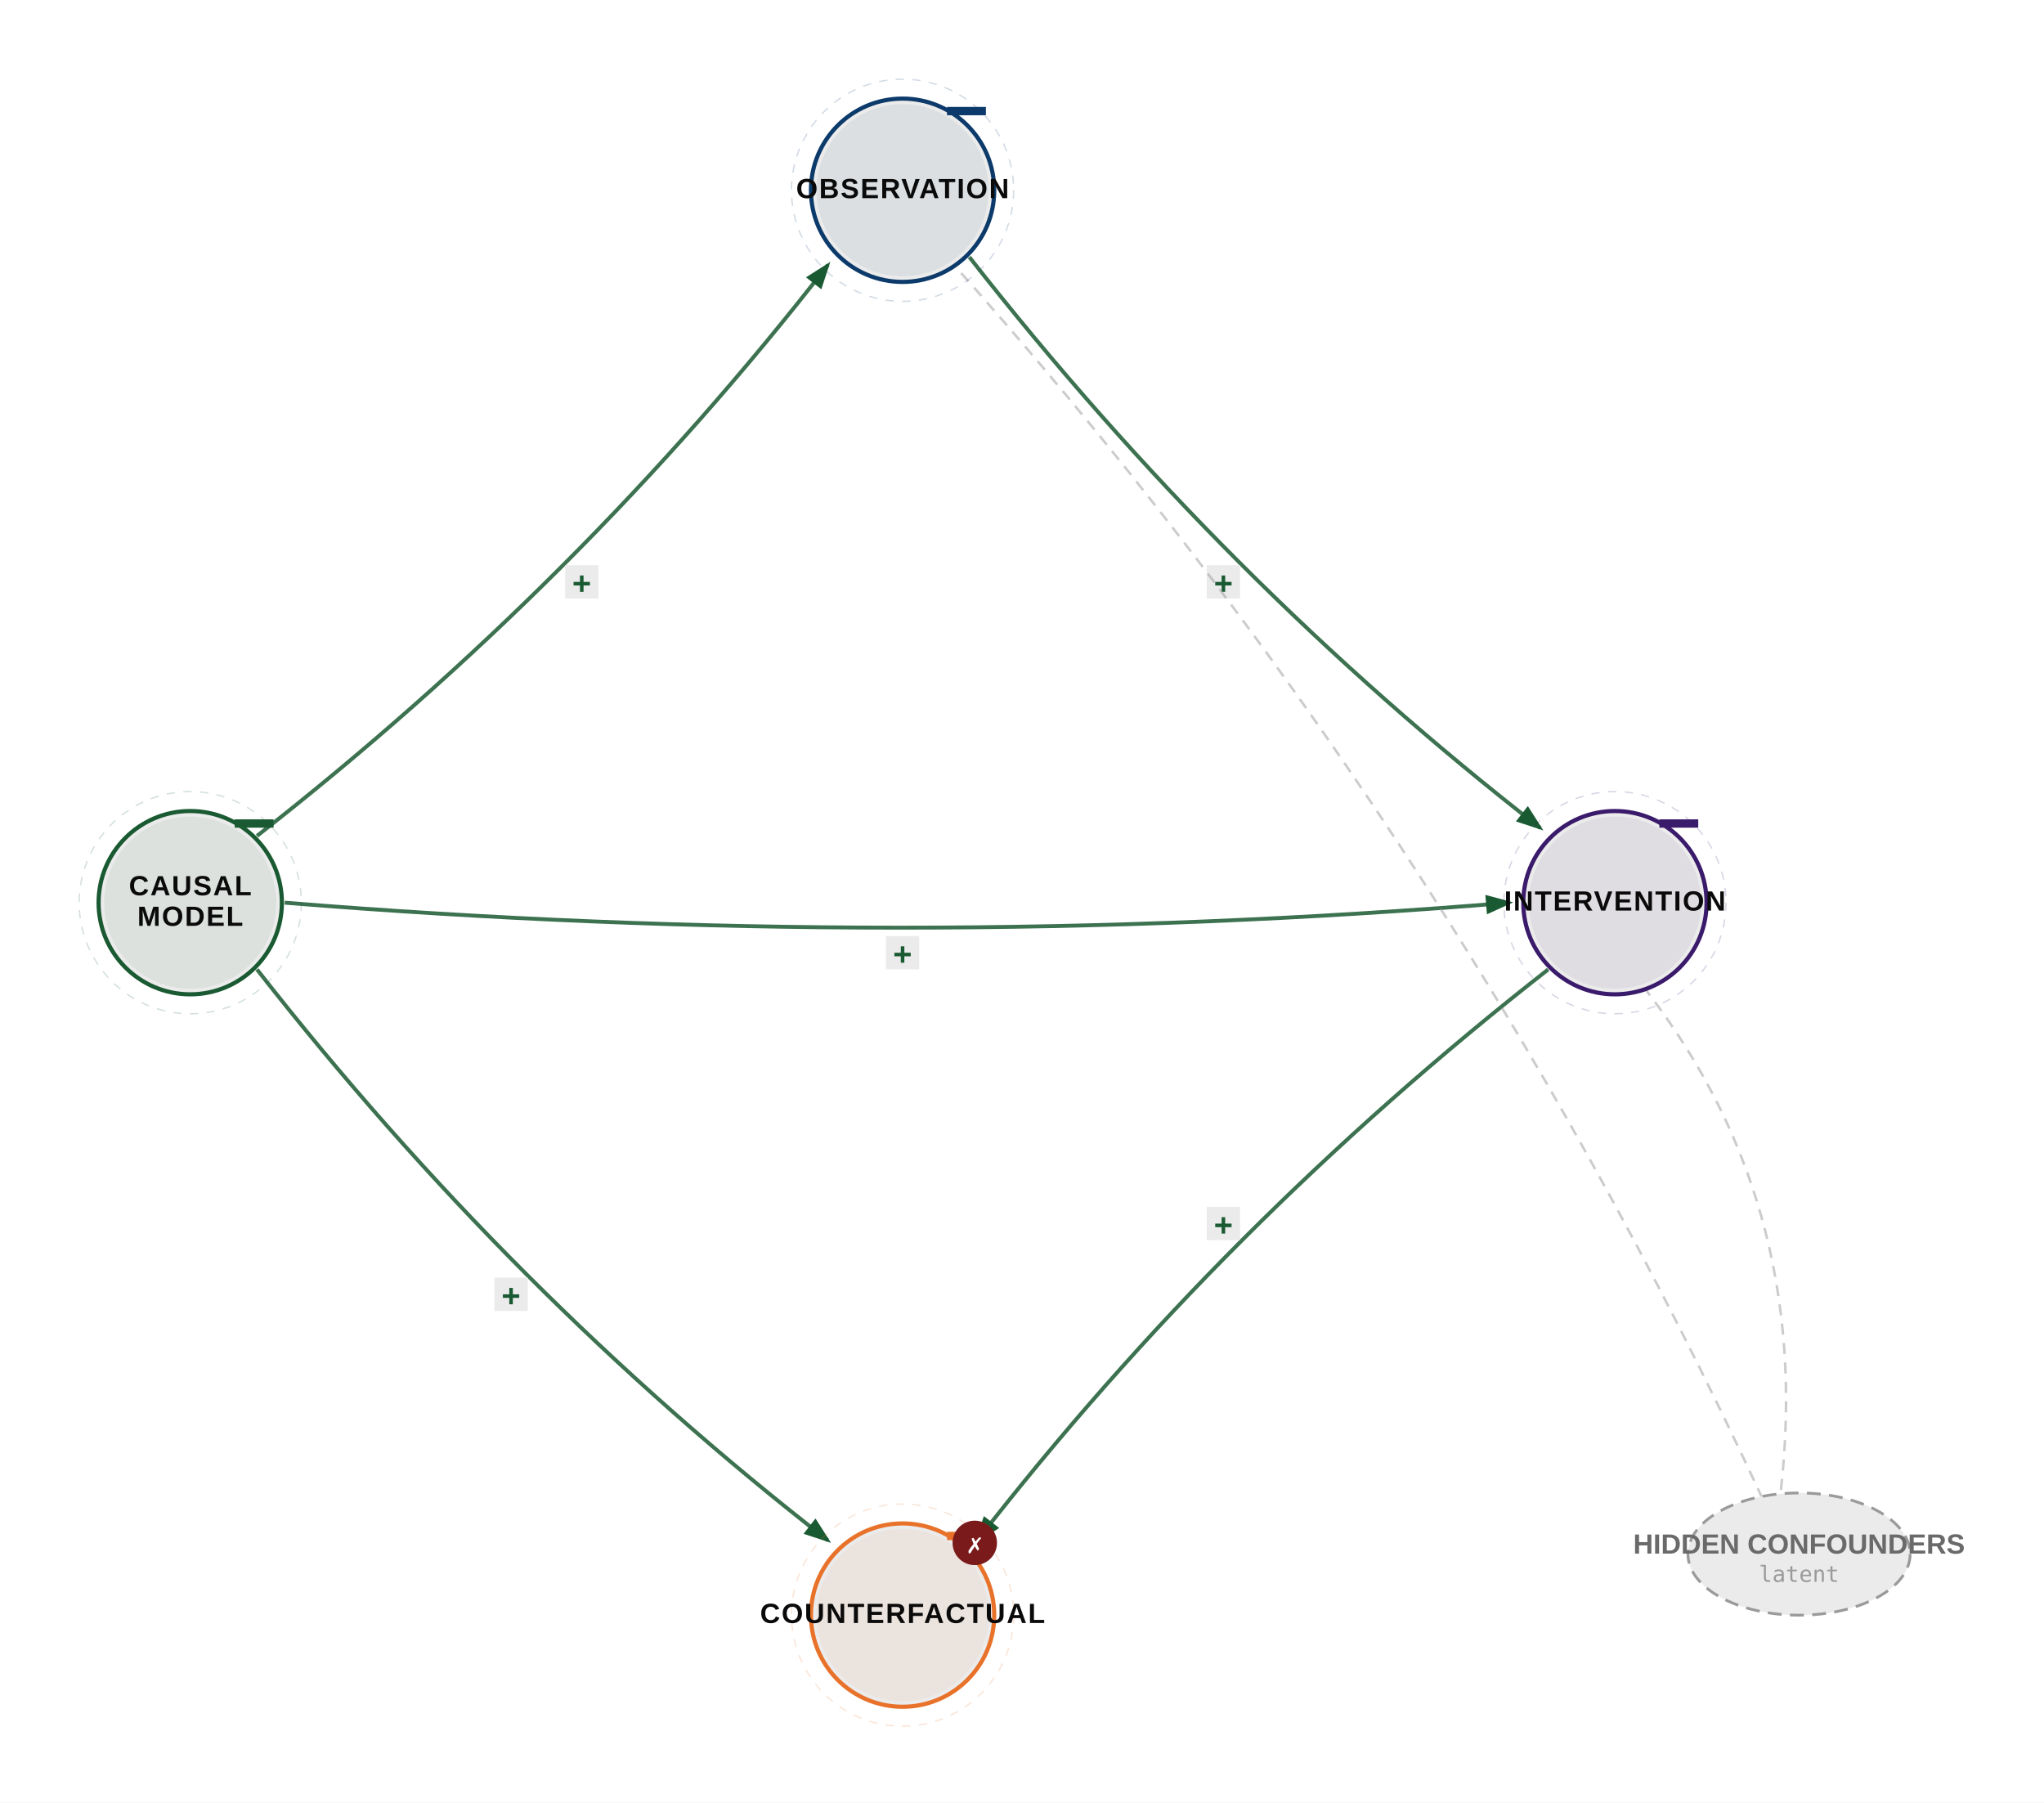
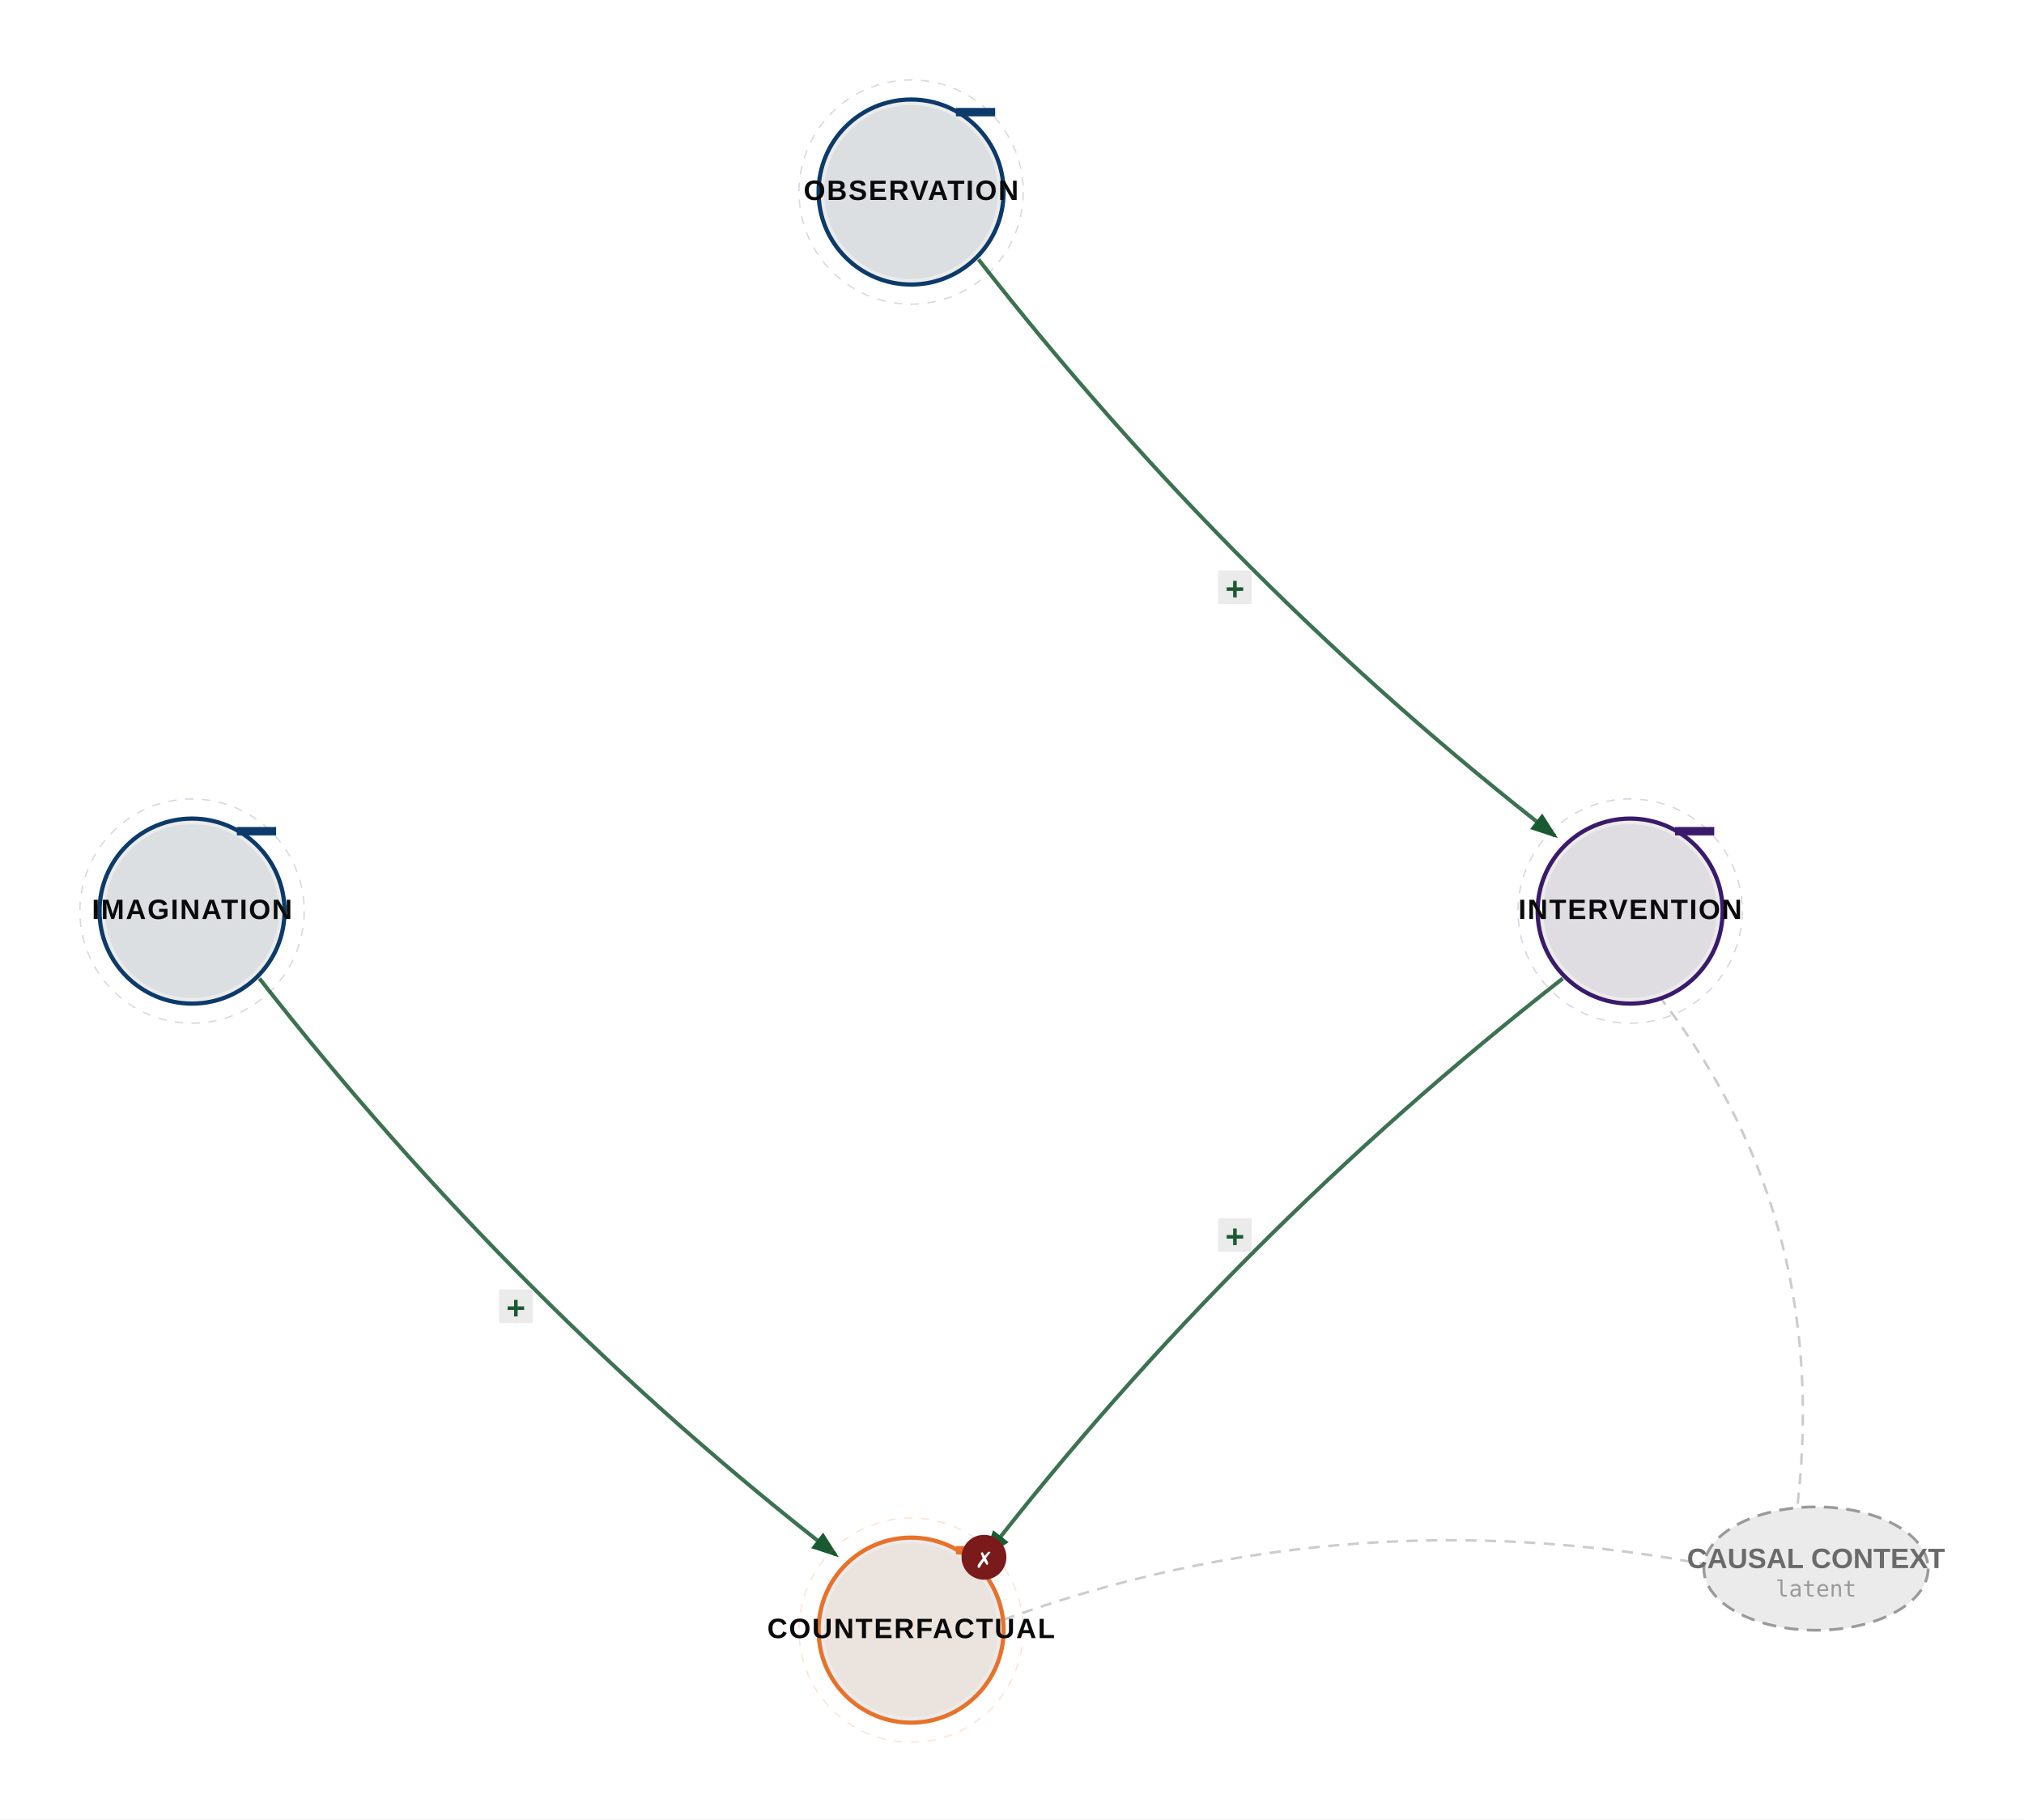
- <svg xmlns="http://www.w3.org/2000/svg" viewBox="315 138 736 649" width="736" height="649">
-   <rect x="315" y="138" width="736" height="649" fill="#fff" />
+ <svg xmlns="http://www.w3.org/2000/svg" viewBox="315 138 722 649" width="722" height="649">
+   <rect x="315" y="138" width="722" height="649" fill="#fff" />
  <defs>
    <marker id="ap" markerWidth="7" markerHeight="5" refX="6" refY="2.5" orient="auto">
      <polygon points="0 0,7 2.5,0 5" fill="#1a5a32" />
    </marker>
    <marker id="an" markerWidth="7" markerHeight="5" refX="6" refY="2.5" orient="auto">
      <polygon points="0 0,7 2.5,0 5" fill="#7a1a1a" />
    </marker>
    <marker id="ac" markerWidth="7" markerHeight="5" refX="6" refY="2.5" orient="auto">
      <polygon points="0 0,7 2.5,0 5" fill="#9a9a9a" />
    </marker>
  </defs>
  <g>
    <path d="M664.042,230.542 Q755.522,347.478 869.63,436.13" fill="none" stroke="#1a5a32" stroke-width="1.4" stroke-opacity="0.85" marker-end="url(#ap)" />
    <rect x="749.522" y="341.478" width="12" height="12" fill="#ebebeb" />
    <text x="755.522" y="348.478" text-anchor="middle" dominant-baseline="middle" fill="#1a5a32" font-family="monospace" font-size="11" font-weight="700">+</text>
  </g>
  <g>
    <path d="M872.458,487.042 Q755.522,578.522 666.87,692.63" fill="none" stroke="#1a5a32" stroke-width="1.4" stroke-opacity="0.85" marker-end="url(#ap)" />
    <rect x="749.522" y="572.522" width="12" height="12" fill="#ebebeb" />
    <text x="755.522" y="579.522" text-anchor="middle" dominant-baseline="middle" fill="#1a5a32" font-family="monospace" font-size="11" font-weight="700">+</text>
  </g>
  <g>
-     <path d="M407.542,438.958 Q524.478,347.478 613.13,233.37" fill="none" stroke="#1a5a32" stroke-width="1.4" stroke-opacity="0.85" marker-end="url(#ap)" />
-     <rect x="518.478" y="341.478" width="12" height="12" fill="#ebebeb" />
-     <text x="524.478" y="348.478" text-anchor="middle" dominant-baseline="middle" fill="#1a5a32" font-family="monospace" font-size="11" font-weight="700">+</text>
-   </g>
-   <g>
-     <path d="M417.5,463 Q640,481 858.5,463" fill="none" stroke="#1a5a32" stroke-width="1.4" stroke-opacity="0.85" marker-end="url(#ap)" />
-     <rect x="634" y="475" width="12" height="12" fill="#ebebeb" />
-     <text x="640" y="482" text-anchor="middle" dominant-baseline="middle" fill="#1a5a32" font-family="monospace" font-size="11" font-weight="700">+</text>
-   </g>
-   <g>
    <path d="M407.542,487.042 Q499.022,603.978 613.13,692.63" fill="none" stroke="#1a5a32" stroke-width="1.4" stroke-opacity="0.85" marker-end="url(#ap)" />
    <rect x="493.022" y="597.978" width="12" height="12" fill="#ebebeb" />
    <text x="499.022" y="604.978" text-anchor="middle" dominant-baseline="middle" fill="#1a5a32" font-family="monospace" font-size="11" font-weight="700">+</text>
  </g>
  <g>
-     <path d="M949.614,677.472 Q834.823,430.04 655.381,229.897" fill="none" stroke="#9a9a9a" stroke-width="0.9" stroke-opacity="0.5" stroke-dasharray="4 3" marker-end="url(#ac)" />
+     <path d="M956.269,674.431 Q968.14,569.382 904.117,489.944" fill="none" stroke="#9a9a9a" stroke-width="0.9" stroke-opacity="0.5" marker-end="url(#ac)" stroke-dasharray="4 3" />
  </g>
  <g>
-     <path d="M956.269,674.431 Q968.14,569.382 904.117,489.944" fill="none" stroke="#9a9a9a" stroke-width="0.9" stroke-opacity="0.5" stroke-dasharray="4 3" marker-end="url(#ac)" />
+     <path d="M938.853,699.156 Q798.682,668.606 667.935,717.598" fill="none" stroke="#9a9a9a" stroke-width="0.9" stroke-opacity="0.5" marker-end="url(#ac)" stroke-dasharray="4 3" />
  </g>
  <g transform="translate(640,206.5)">
    <circle r="40" fill="none" stroke="#0c3a6a" stroke-width="0.5" stroke-opacity="0.18" stroke-dasharray="3 3" />
    <circle r="33" fill="#ebebeb" stroke="#0c3a6a" stroke-width="1.5" />
    <circle r="31" fill="#0c3a6a" fill-opacity="0.07" />
    <rect x="16" y="-30" width="14" height="3" fill="#0c3a6a" />
    <text x="0" y="0" text-anchor="middle" dominant-baseline="middle" fill="#0a0a0a" font-family="'Barlow Condensed','Arial Narrow','Helvetica Neue',Arial,sans-serif" font-size="10" font-weight="700" letter-spacing="0.05em">OBSERVATION</text>
  </g>
  <g transform="translate(896.5,463)">
    <circle r="40" fill="none" stroke="#3a1a6a" stroke-width="0.5" stroke-opacity="0.18" stroke-dasharray="3 3" />
    <circle r="33" fill="#ebebeb" stroke="#3a1a6a" stroke-width="1.5" />
    <circle r="31" fill="#3a1a6a" fill-opacity="0.07" />
    <rect x="16" y="-30" width="14" height="3" fill="#3a1a6a" />
    <text x="0" y="0" text-anchor="middle" dominant-baseline="middle" fill="#0a0a0a" font-family="'Barlow Condensed','Arial Narrow','Helvetica Neue',Arial,sans-serif" font-size="10" font-weight="700" letter-spacing="0.05em">INTERVENTION</text>
  </g>
  <g transform="translate(640,719.5)">
    <circle r="40" fill="none" stroke="#e8722a" stroke-width="0.5" stroke-opacity="0.18" stroke-dasharray="3 3" />
    <circle r="33" fill="#ebebeb" stroke="#e8722a" stroke-width="1.5" />
    <circle r="31" fill="#e8722a" fill-opacity="0.07" />
    <rect x="16" y="-30" width="14" height="3" fill="#e8722a" />
    <text x="0" y="0" text-anchor="middle" dominant-baseline="middle" fill="#0a0a0a" font-family="'Barlow Condensed','Arial Narrow','Helvetica Neue',Arial,sans-serif" font-size="10" font-weight="700" letter-spacing="0.05em">COUNTERFACTUAL</text>
    <circle cx="26" cy="-26" r="8" fill="#7a1a1a" />
    <text x="26" y="-25" text-anchor="middle" dominant-baseline="middle" fill="#fff" font-size="8" font-weight="700">✗</text>
  </g>
  <g transform="translate(383.5,463)">
-     <circle r="40" fill="none" stroke="#1a5a32" stroke-width="0.5" stroke-opacity="0.18" stroke-dasharray="3 3" />
-     <circle r="33" fill="#ebebeb" stroke="#1a5a32" stroke-width="1.5" />
-     <circle r="31" fill="#1a5a32" fill-opacity="0.07" />
-     <rect x="16" y="-30" width="14" height="3" fill="#1a5a32" />
-     <text x="0" y="-5.5" text-anchor="middle" dominant-baseline="middle" fill="#0a0a0a" font-family="'Barlow Condensed','Arial Narrow','Helvetica Neue',Arial,sans-serif" font-size="10" font-weight="700" letter-spacing="0.05em">CAUSAL</text>
-     <text x="0" y="5.5" text-anchor="middle" dominant-baseline="middle" fill="#0a0a0a" font-family="'Barlow Condensed','Arial Narrow','Helvetica Neue',Arial,sans-serif" font-size="10" font-weight="700" letter-spacing="0.05em">MODEL</text>
+     <circle r="40" fill="none" stroke="#0c3a6a" stroke-width="0.5" stroke-opacity="0.18" stroke-dasharray="3 3" />
+     <circle r="33" fill="#ebebeb" stroke="#0c3a6a" stroke-width="1.5" />
+     <circle r="31" fill="#0c3a6a" fill-opacity="0.07" />
+     <rect x="16" y="-30" width="14" height="3" fill="#0c3a6a" />
+     <text x="0" y="0" text-anchor="middle" dominant-baseline="middle" fill="#0a0a0a" font-family="'Barlow Condensed','Arial Narrow','Helvetica Neue',Arial,sans-serif" font-size="10" font-weight="700" letter-spacing="0.05em">IMAGINATION</text>
  </g>
  <g transform="translate(962.7978,697.5263)">
    <ellipse rx="40" ry="22" fill="#ebebeb" stroke="#9a9a9a" stroke-width="1" stroke-dasharray="5 3" opacity="1" />
-     <text x="0" y="-3" text-anchor="middle" dominant-baseline="middle" fill="#6a6a6a" font-family="'Barlow Condensed','Arial Narrow','Helvetica Neue',Arial,sans-serif" font-size="10" font-weight="600" opacity="1">HIDDEN CONFOUNDERS</text>
+     <text x="0" y="-3" text-anchor="middle" dominant-baseline="middle" fill="#6a6a6a" font-family="'Barlow Condensed','Arial Narrow','Helvetica Neue',Arial,sans-serif" font-size="10" font-weight="600" opacity="1">CAUSAL CONTEXT</text>
    <text x="0" y="10" text-anchor="middle" fill="#9a9a9a" font-family="monospace" font-size="8" opacity="1">latent</text>
  </g>
</svg>
